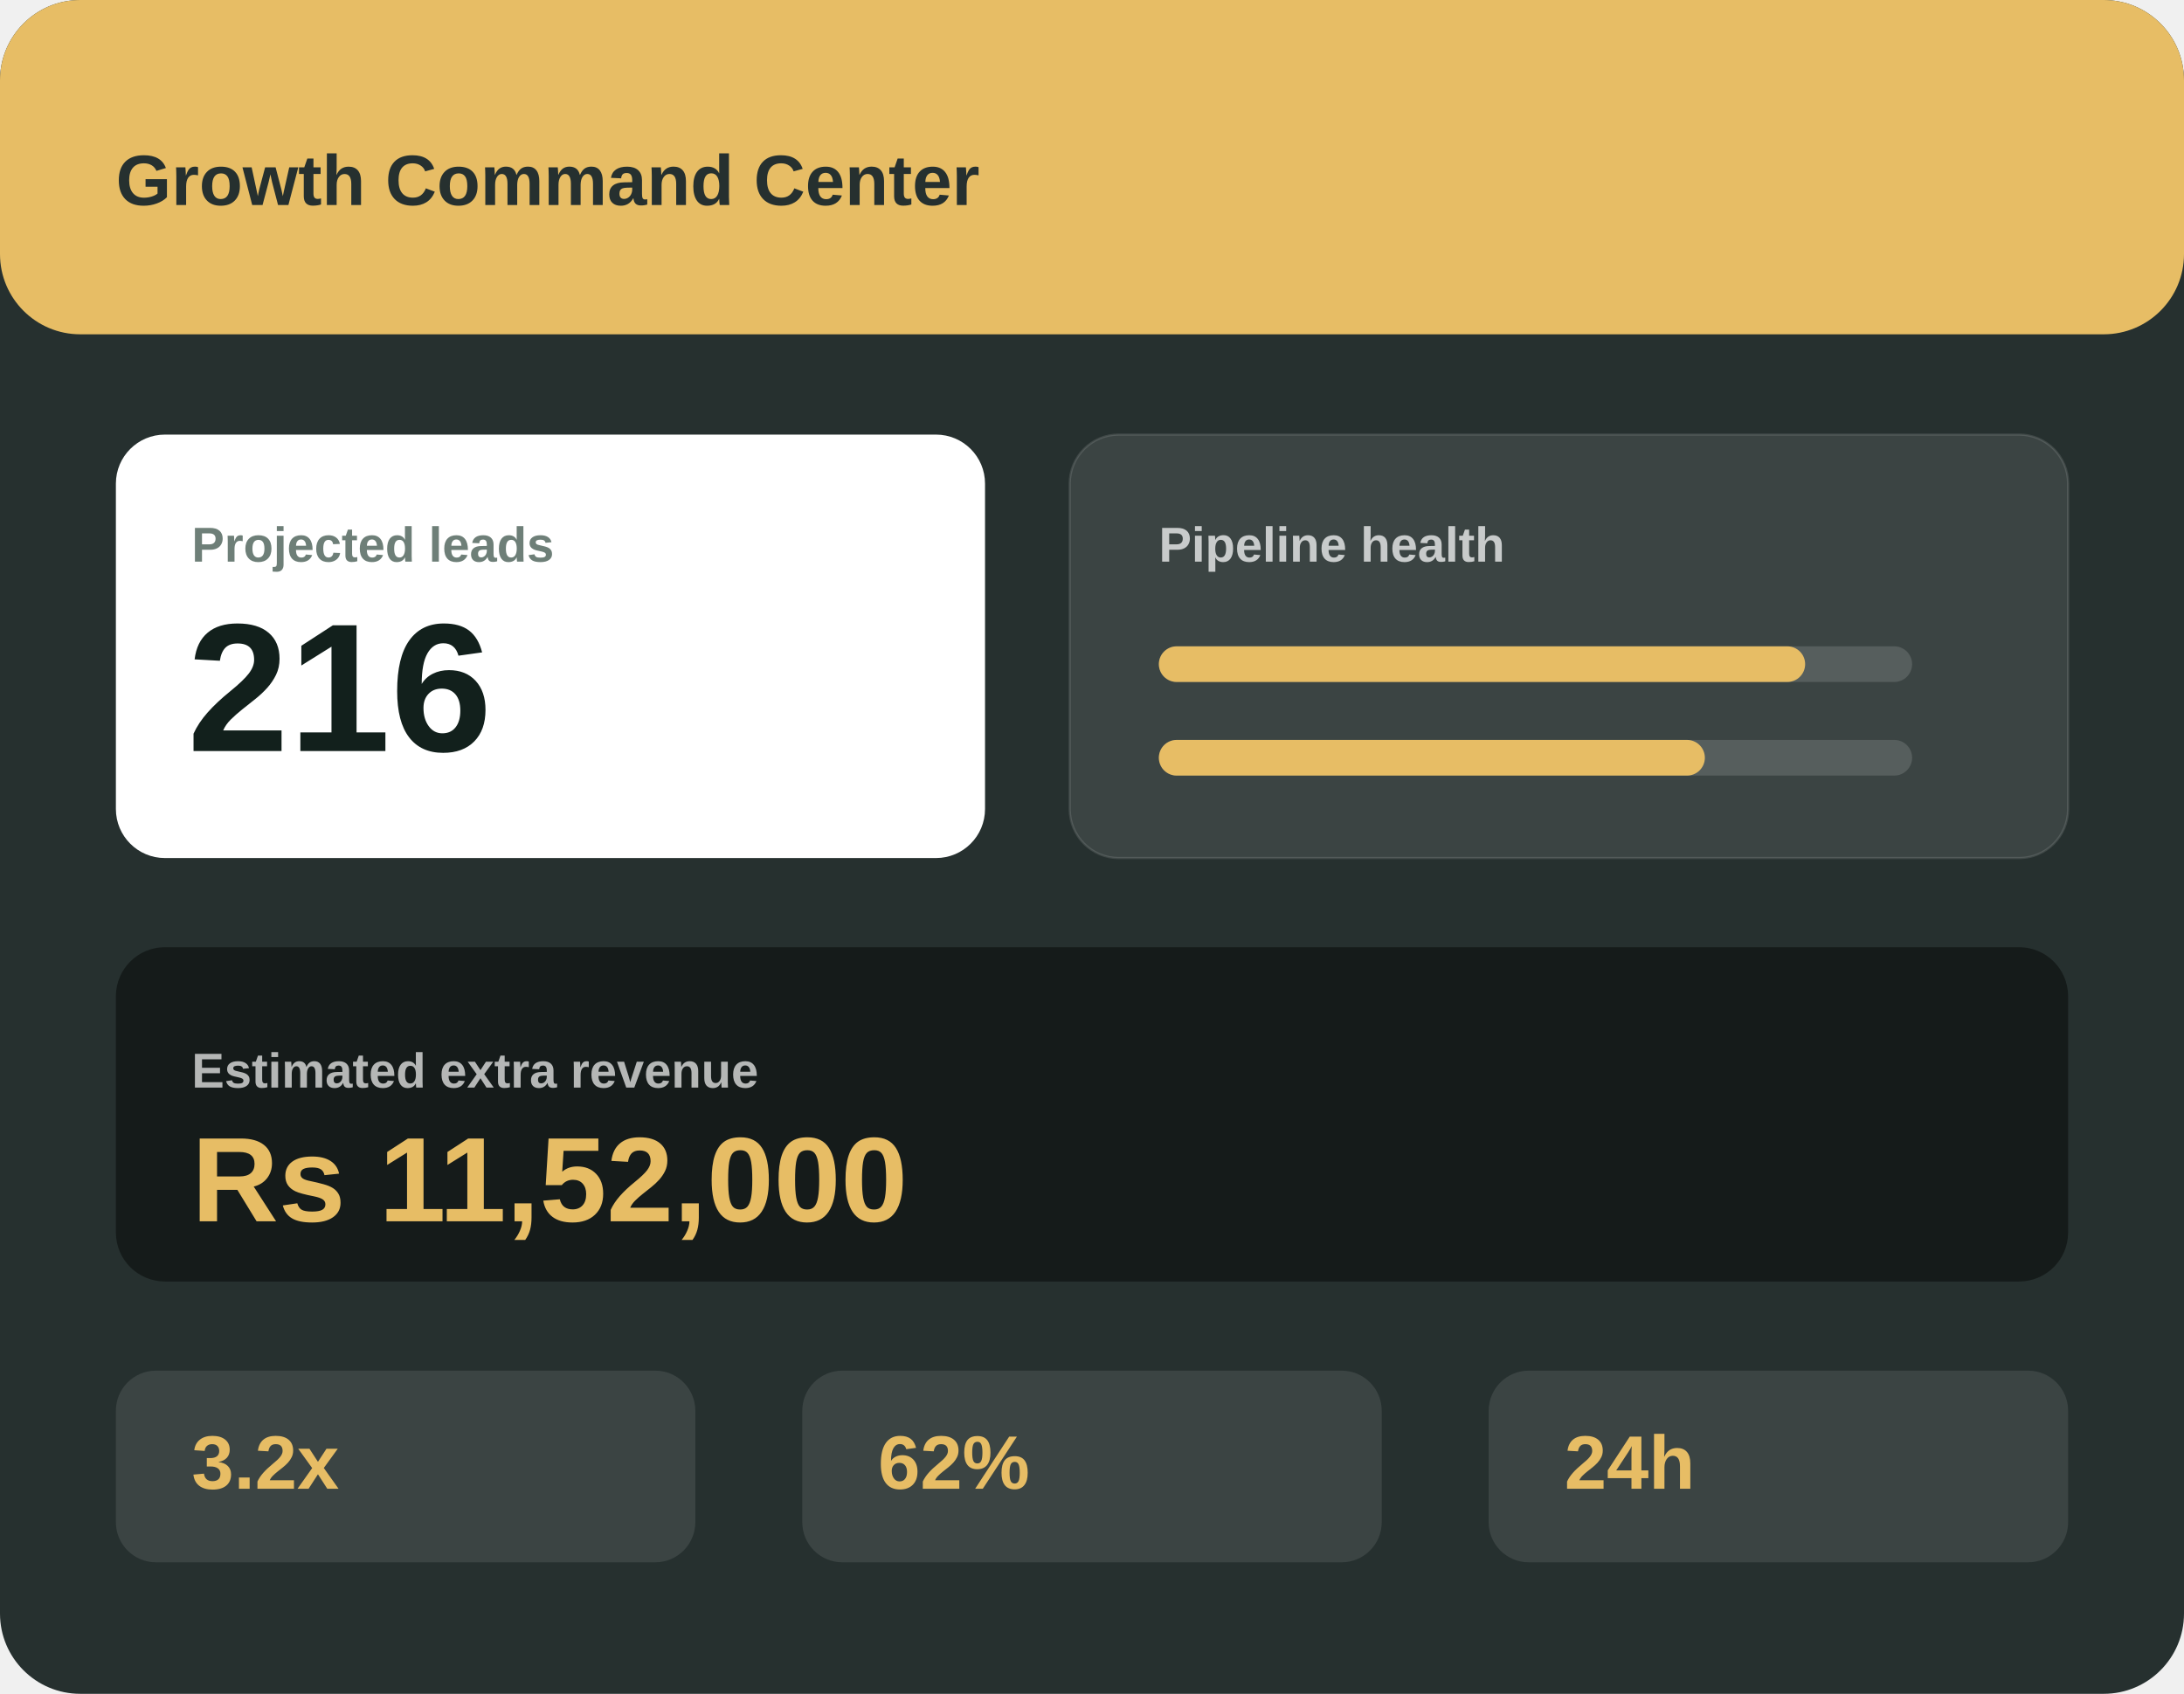
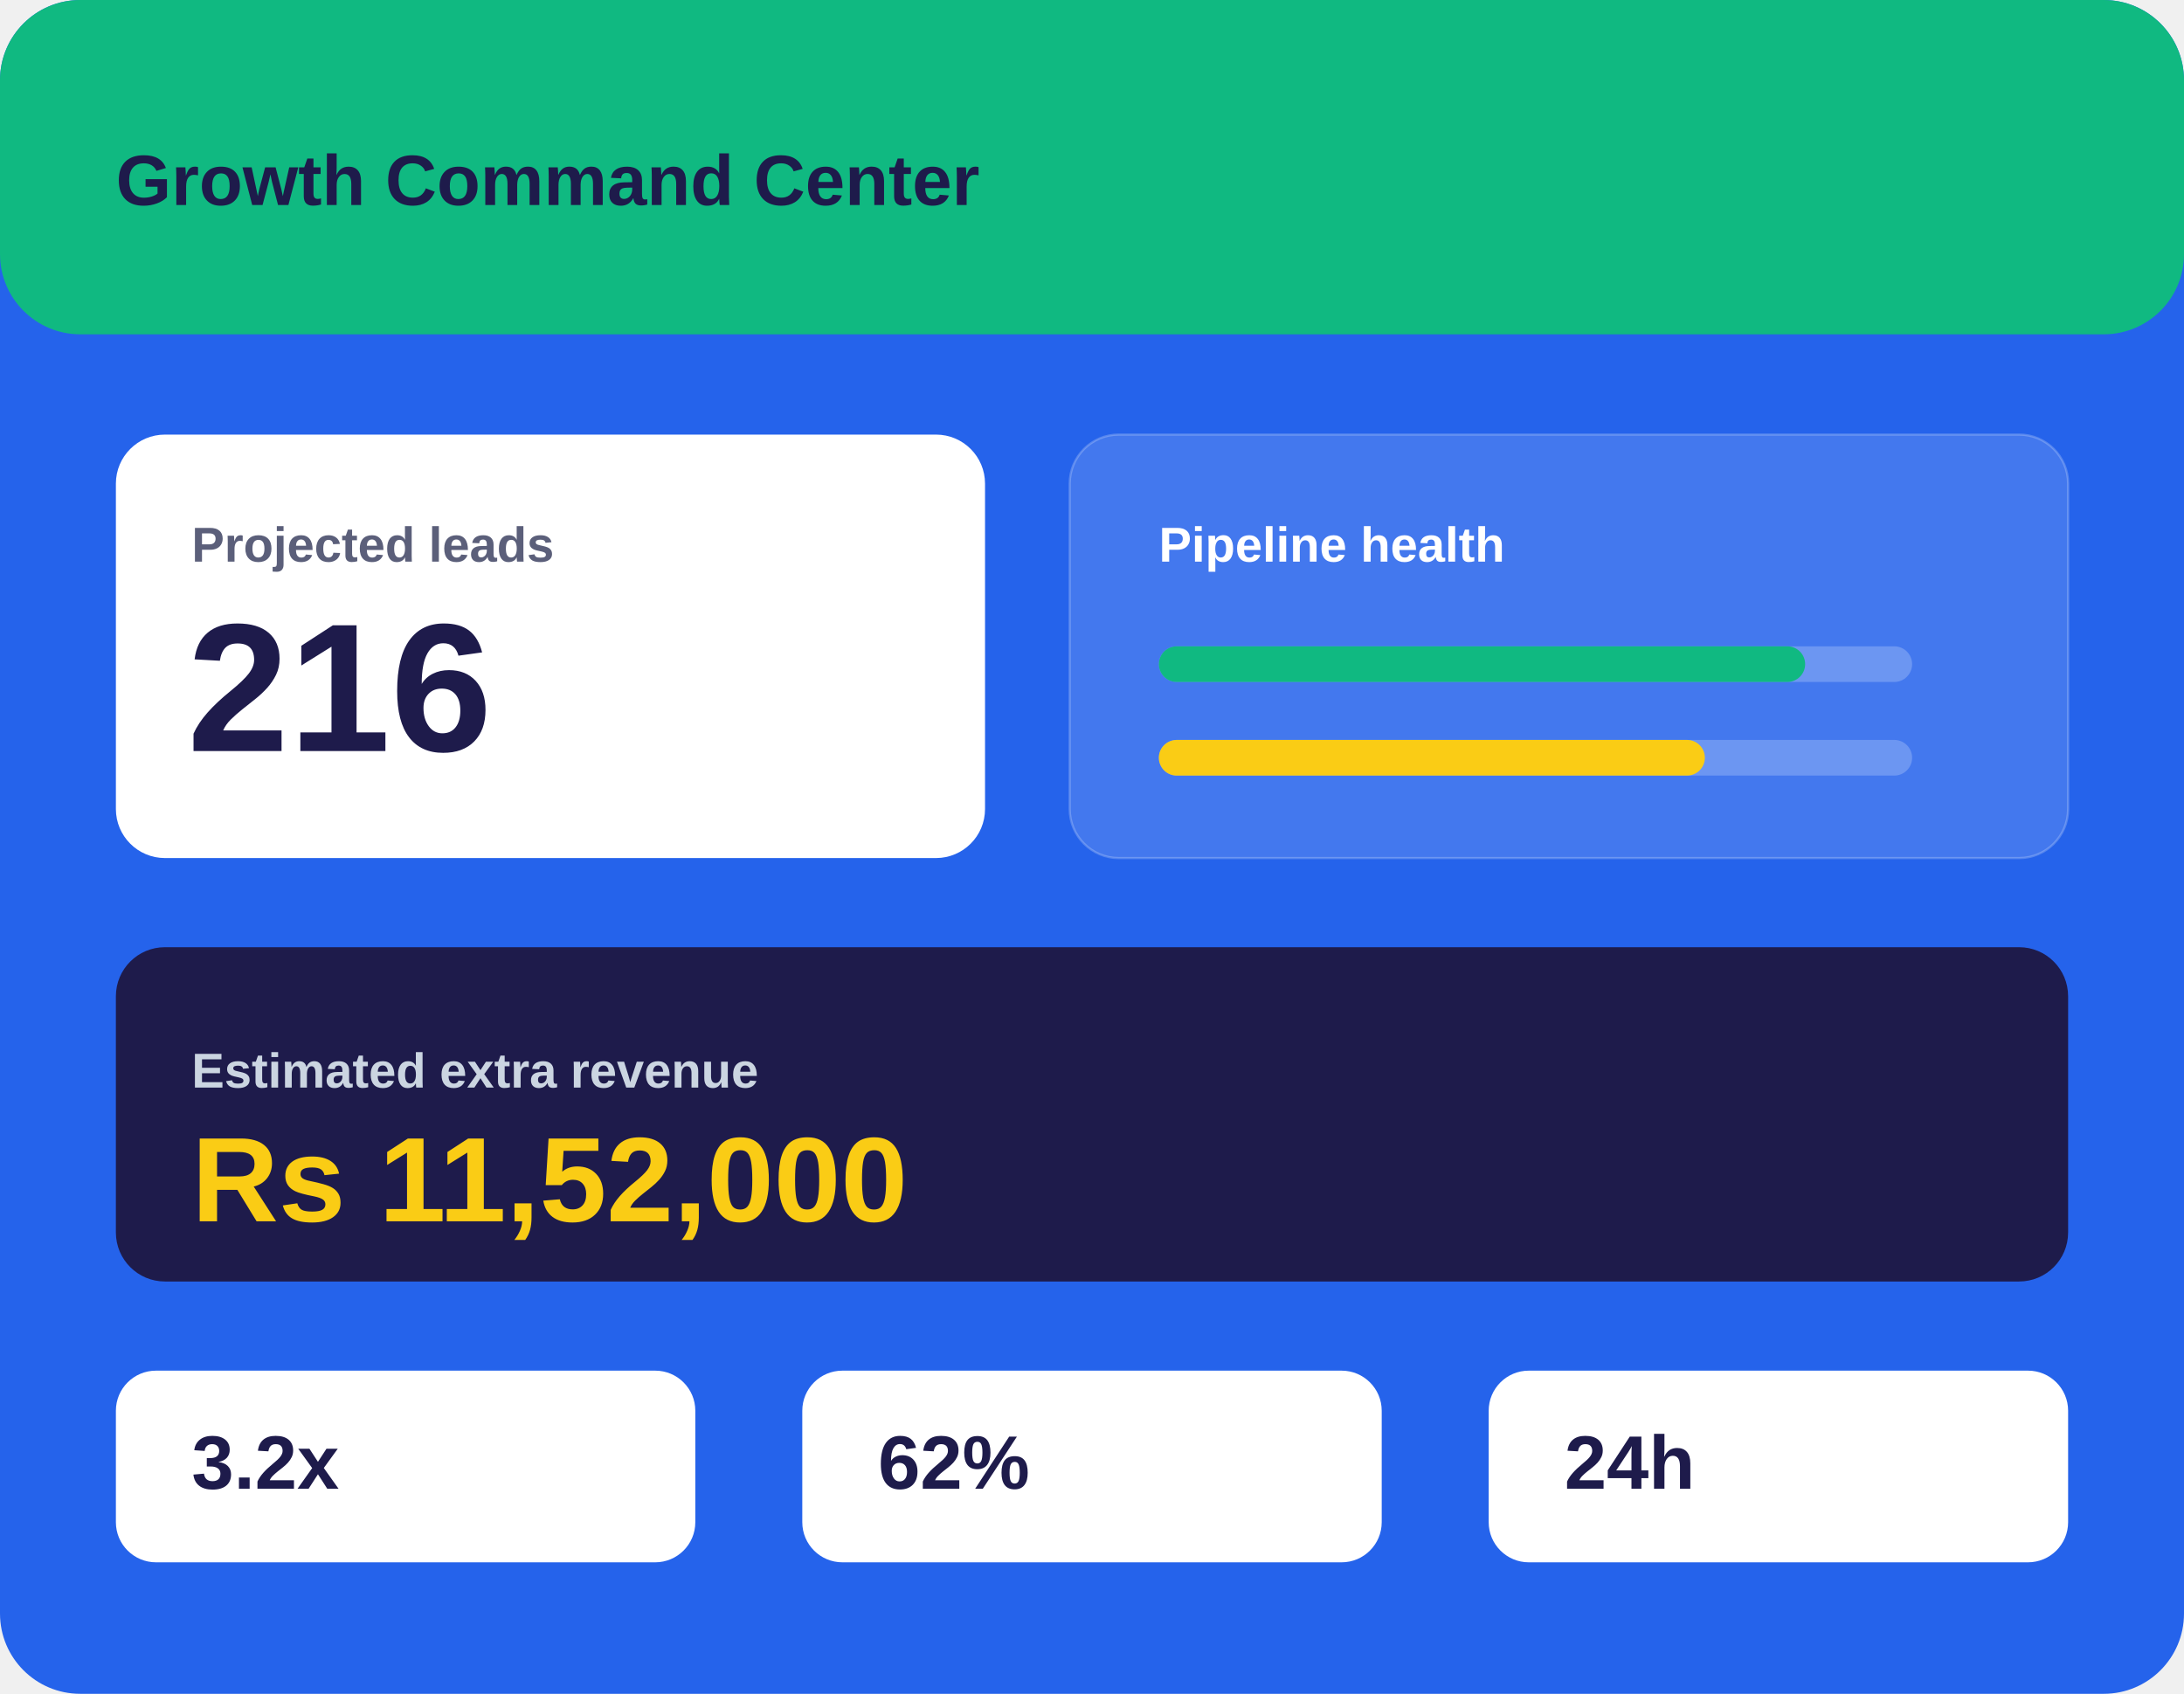
<svg xmlns="http://www.w3.org/2000/svg" width="980" height="760" viewBox="0 0 980 760" fill="none">
-   <rect width="980" height="760" rx="36" fill="#26302F" />
-   <rect width="980" height="150" rx="36" fill="#E7BD65" />
-   <text x="52" y="92" fill="#26302F" font-family="Arial, sans-serif" font-size="32" font-weight="900">Growth Command Center</text>
+   <rect width="980" height="760" rx="36" fill="#2563EB" />
+   <rect width="980" height="150" rx="36" fill="#10B981" />
+   <text x="52" y="92" fill="#1E1B4B" font-family="Arial, sans-serif" font-size="32" font-weight="900">Growth Command Center</text>
  <rect x="52" y="195" width="390" height="190" rx="22" fill="#FFFFFF" />
-   <text x="86" y="252" fill="#6E7F78" font-family="Arial, sans-serif" font-size="22" font-weight="800">Projected leads</text>
-   <text x="84" y="337" fill="#12201C" font-family="Arial, sans-serif" font-size="82" font-weight="900">216</text>
-   <rect x="480" y="195" width="448" height="190" rx="22" fill="#FFFFFF" fill-opacity="0.1" stroke="#FFFFFF" stroke-opacity="0.12" />
-   <text x="520" y="252" fill="#FFFFFF" fill-opacity="0.72" font-family="Arial, sans-serif" font-size="22" font-weight="800">Pipeline health</text>
-   <rect x="520" y="290" width="338" height="16" rx="8" fill="#FFFFFF" fill-opacity="0.14" />
-   <rect x="520" y="290" width="290" height="16" rx="8" fill="#E7BD65" />
-   <rect x="520" y="332" width="338" height="16" rx="8" fill="#FFFFFF" fill-opacity="0.14" />
-   <rect x="520" y="332" width="245" height="16" rx="8" fill="#E7BD65" />
-   <rect x="52" y="425" width="876" height="150" rx="22" fill="#151B1A" />
-   <text x="86" y="488" fill="#FFFFFF" fill-opacity="0.68" font-family="Arial, sans-serif" font-size="22" font-weight="800">Estimated extra revenue</text>
-   <text x="86" y="548" fill="#E7BD65" font-family="Arial, sans-serif" font-size="54" font-weight="900">Rs 11,52,000</text>
-   <rect x="52" y="615" width="260" height="86" rx="18" fill="#FFFFFF" fill-opacity="0.1" />
-   <rect x="360" y="615" width="260" height="86" rx="18" fill="#FFFFFF" fill-opacity="0.1" />
-   <rect x="668" y="615" width="260" height="86" rx="18" fill="#FFFFFF" fill-opacity="0.1" />
-   <text x="86" y="668" fill="#E7BD65" font-family="Arial, sans-serif" font-size="34" font-weight="900">3.2x</text>
-   <text x="394" y="668" fill="#E7BD65" font-family="Arial, sans-serif" font-size="34" font-weight="900">62%</text>
-   <text x="702" y="668" fill="#E7BD65" font-family="Arial, sans-serif" font-size="34" font-weight="900">24h</text>
+   <text x="86" y="252" fill="#5B5F7A" font-family="Arial, sans-serif" font-size="22" font-weight="800">Projected leads</text>
+   <text x="84" y="337" fill="#1E1B4B" font-family="Arial, sans-serif" font-size="82" font-weight="900">216</text>
+   <rect x="480" y="195" width="448" height="190" rx="22" fill="#FFFFFF" fill-opacity="0.14" stroke="#FFFFFF" stroke-opacity="0.22" />
+   <text x="520" y="252" fill="#FFFFFF" font-family="Arial, sans-serif" font-size="22" font-weight="800">Pipeline health</text>
+   <rect x="520" y="290" width="338" height="16" rx="8" fill="#FFFFFF" fill-opacity="0.22" />
+   <rect x="520" y="290" width="290" height="16" rx="8" fill="#10B981" />
+   <rect x="520" y="332" width="338" height="16" rx="8" fill="#FFFFFF" fill-opacity="0.22" />
+   <rect x="520" y="332" width="245" height="16" rx="8" fill="#FACC15" />
+   <rect x="52" y="425" width="876" height="150" rx="22" fill="#1E1B4B" />
+   <text x="86" y="488" fill="#CBD5E1" font-family="Arial, sans-serif" font-size="22" font-weight="800">Estimated extra revenue</text>
+   <text x="86" y="548" fill="#FACC15" font-family="Arial, sans-serif" font-size="54" font-weight="900">Rs 11,52,000</text>
+   <rect x="52" y="615" width="260" height="86" rx="18" fill="#FFFFFF" />
+   <rect x="360" y="615" width="260" height="86" rx="18" fill="#FFFFFF" />
+   <rect x="668" y="615" width="260" height="86" rx="18" fill="#FFFFFF" />
+   <text x="86" y="668" fill="#1E1B4B" font-family="Arial, sans-serif" font-size="34" font-weight="900">3.2x</text>
+   <text x="394" y="668" fill="#1E1B4B" font-family="Arial, sans-serif" font-size="34" font-weight="900">62%</text>
+   <text x="702" y="668" fill="#1E1B4B" font-family="Arial, sans-serif" font-size="34" font-weight="900">24h</text>
</svg>
